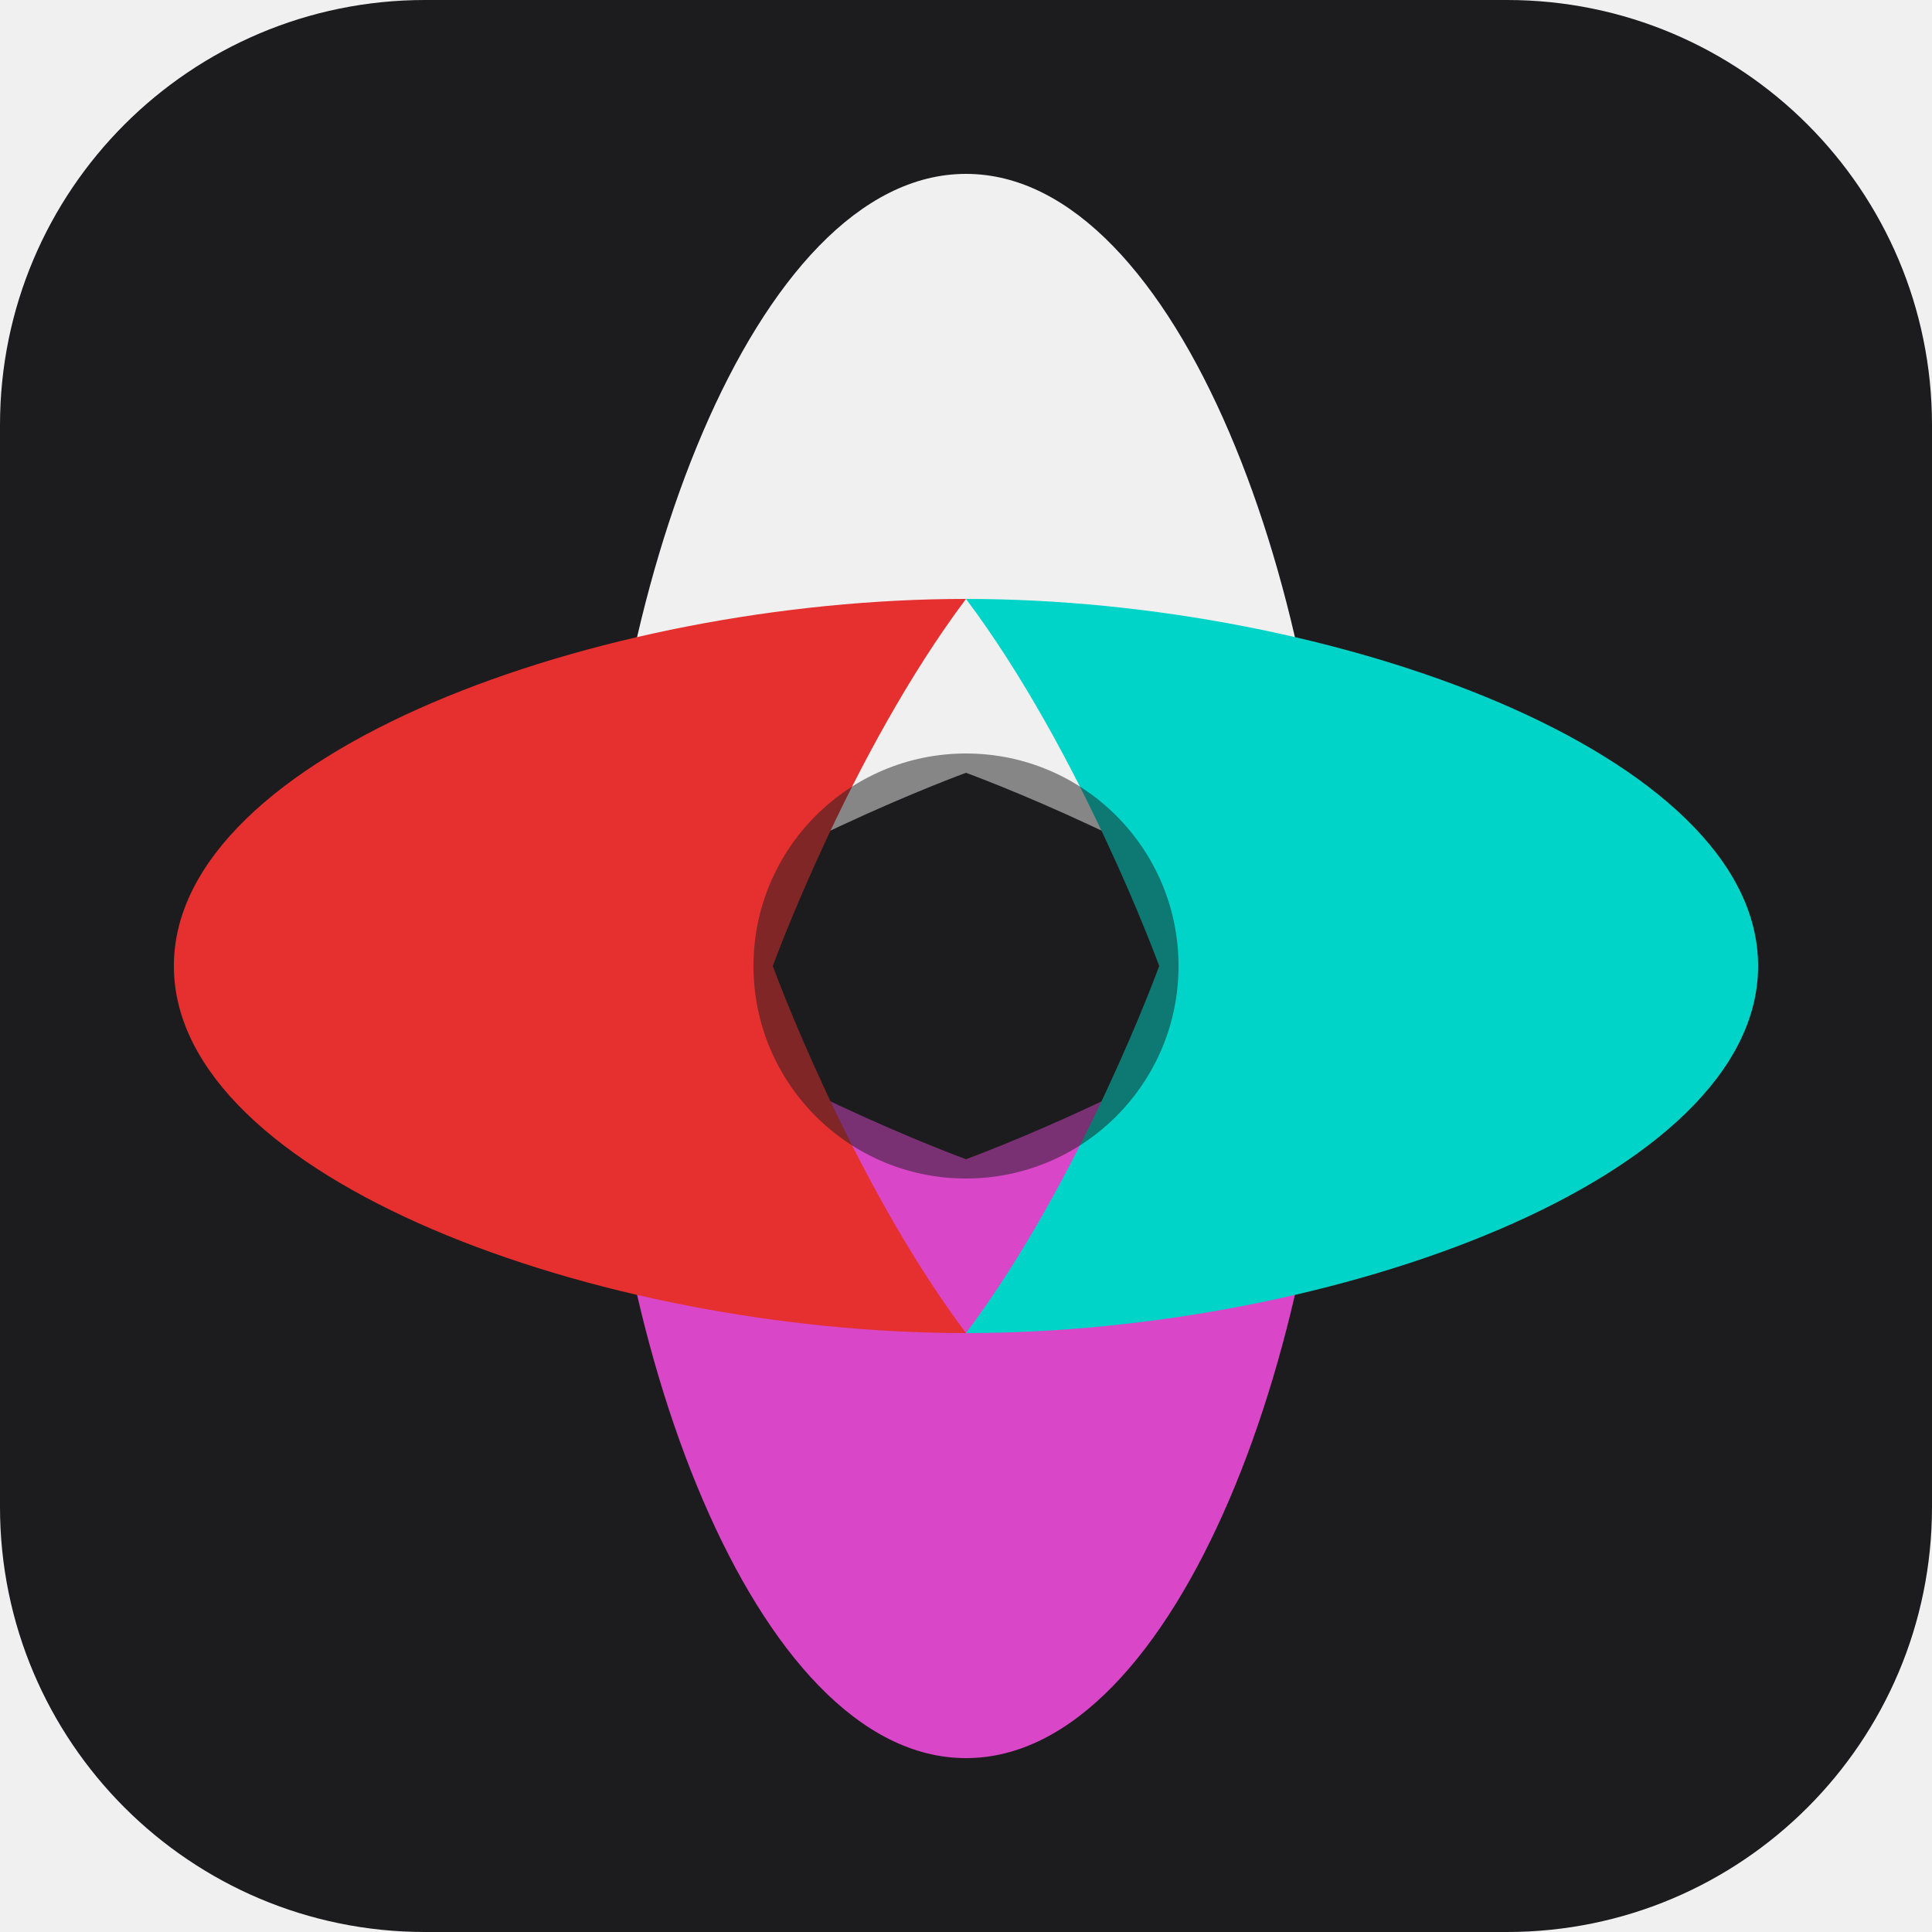
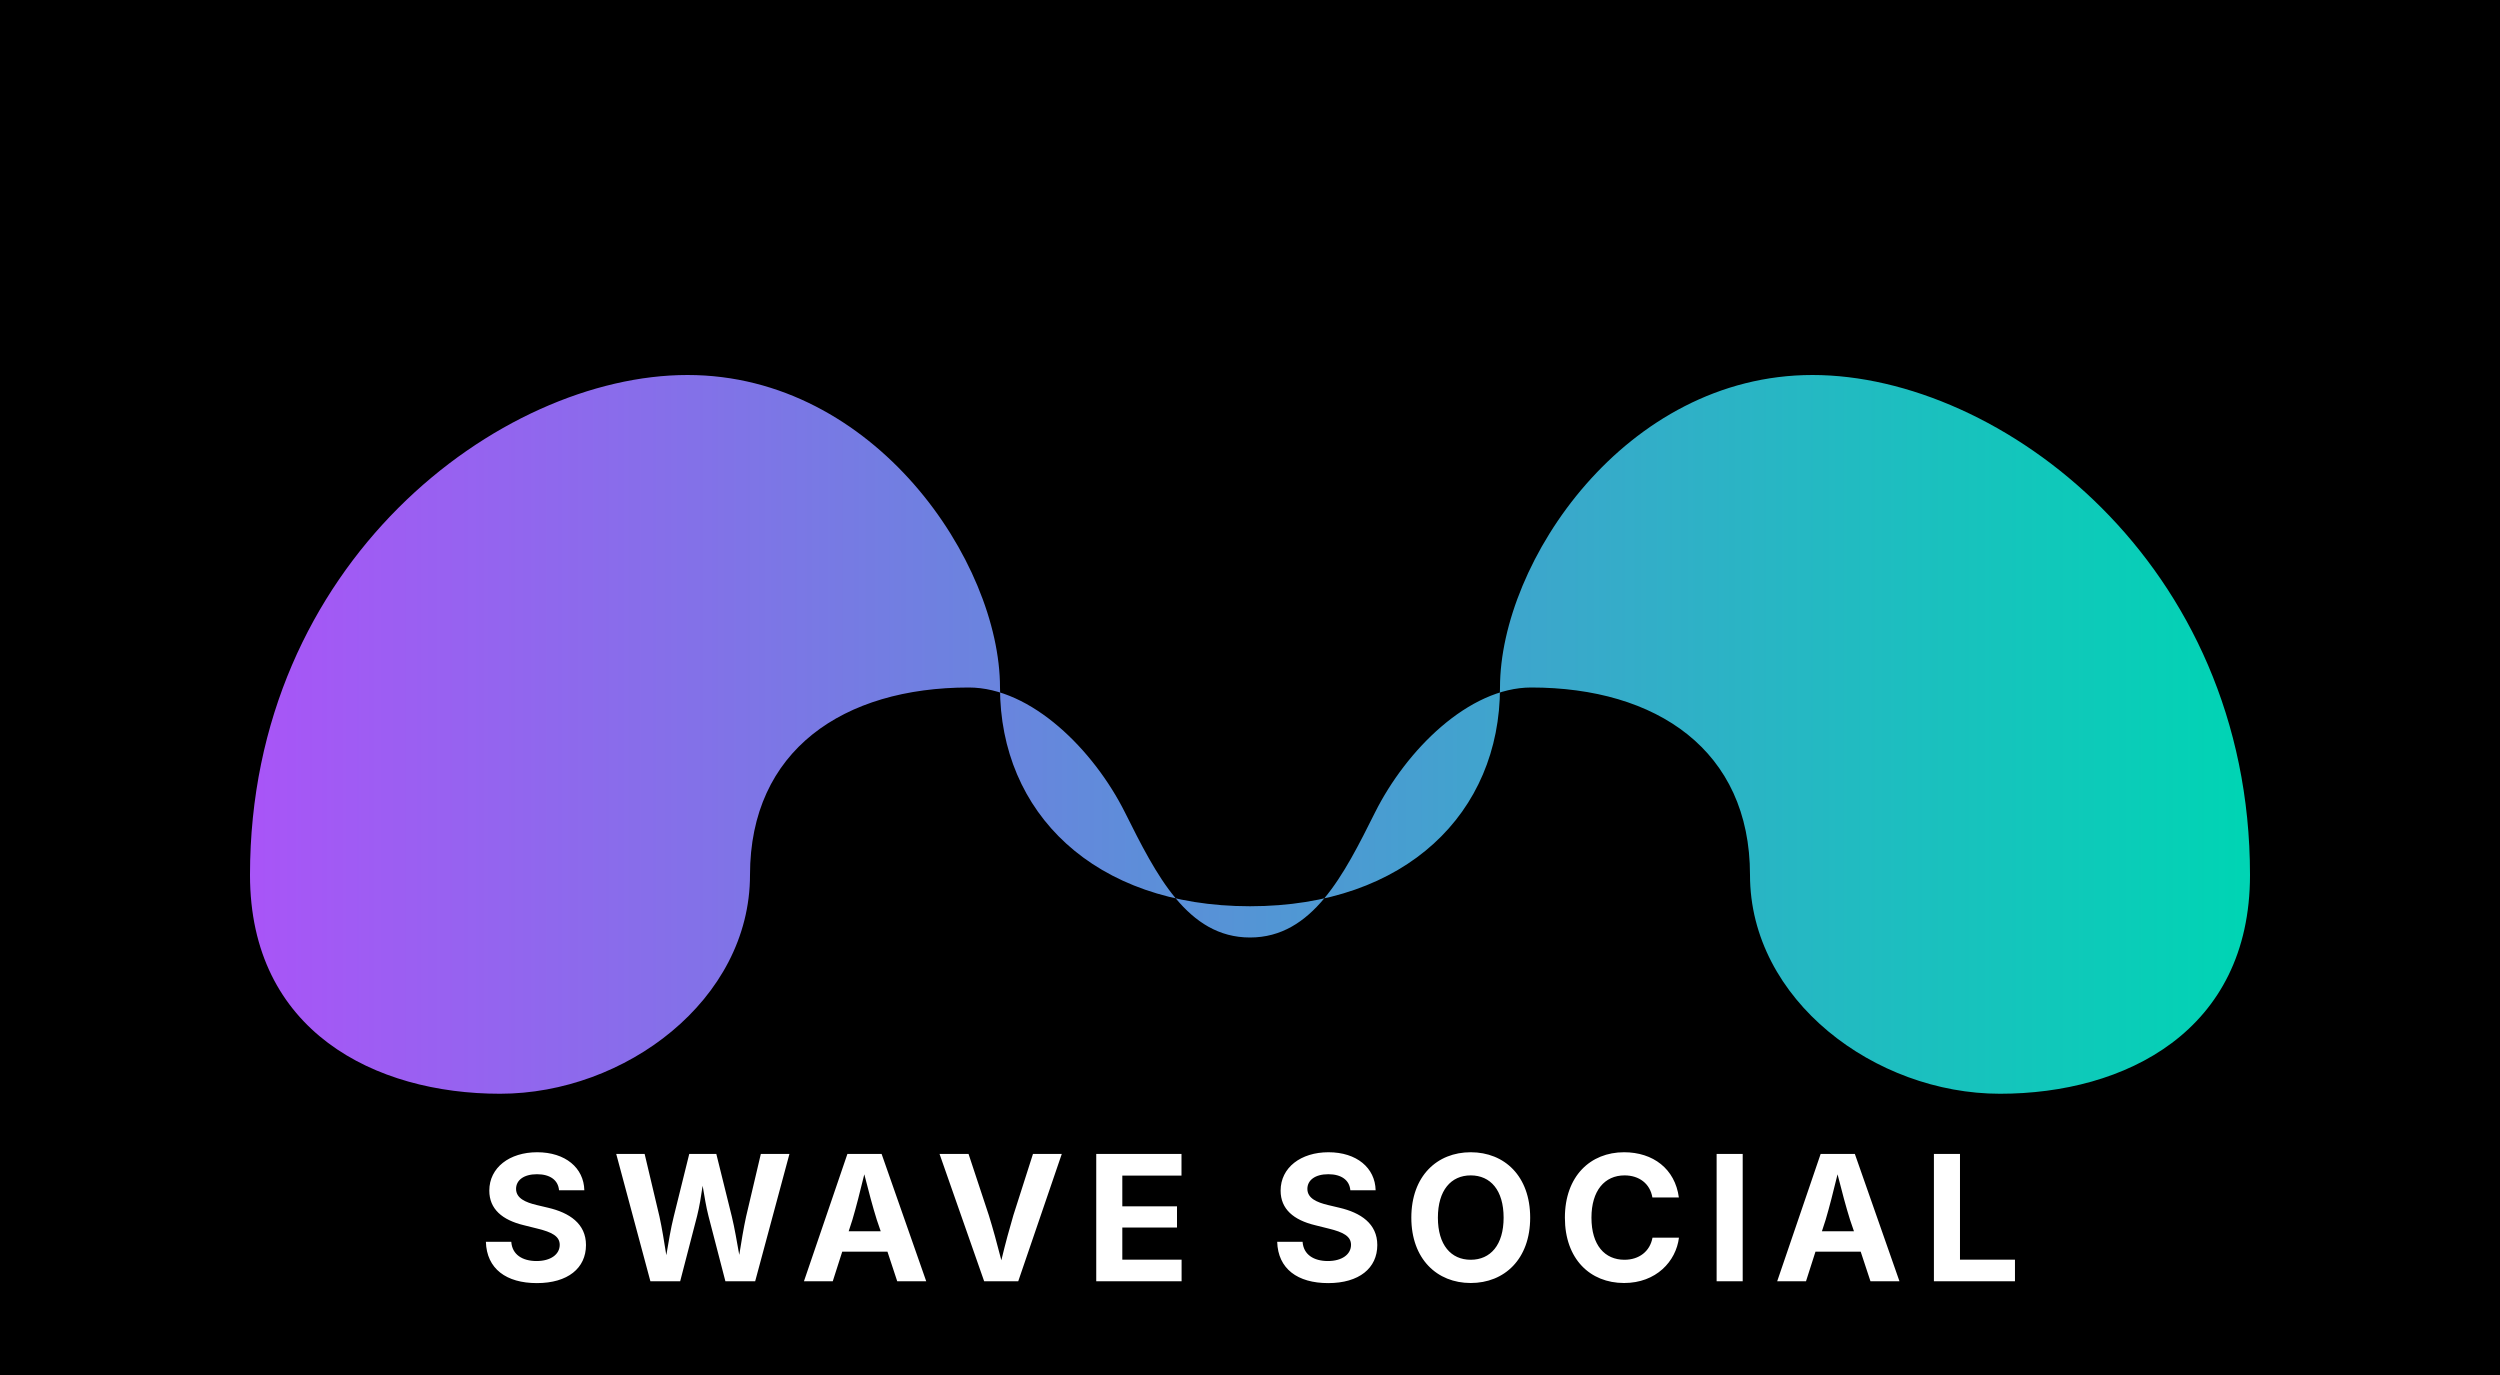
- <svg xmlns="http://www.w3.org/2000/svg" viewBox="0 0 200 200" width="200" height="200">
-   <rect width="200" height="200" rx="44" ry="44" fill="#1c1c1e" />
-   <path d="M100 18 C78 18 62 62 62 100 C78 88 100 80 100 80 C100 80 122 88 138 100 C138 62 122 18 100 18Z" fill="#f0f0f0" />
-   <path d="M100 182 C122 182 138 138 138 100 C122 112 100 120 100 120 C100 120 78 112 62 100 C62 138 78 182 100 182Z" fill="#d946c8" />
-   <path d="M18 100 C18 78 62 62 100 62 C88 78 80 100 80 100 C80 100 88 122 100 138 C62 138 18 122 18 100Z" fill="#e63030" />
-   <path d="M182 100 C182 122 138 138 100 138 C112 122 120 100 120 100 C120 100 112 78 100 62 C138 62 182 78 182 100Z" fill="#00d4c8" />
-   <circle cx="100" cy="100" r="22" fill="#1c1c1e" opacity="0.5" />
+ <svg xmlns="http://www.w3.org/2000/svg" viewBox="0 0 400 220" width="400" height="220">
+   <rect width="400" height="220" fill="#000000" />
+   <defs>
+     <linearGradient id="swaveGrad" x1="0%" y1="0%" x2="100%" y2="0%">
+       <stop offset="0%" style="stop-color:#a855f7;stop-opacity:1" />
+       <stop offset="100%" style="stop-color:#00d4b4;stop-opacity:1" />
+     </linearGradient>
+   </defs>
+   <path d="     M 40 140     C 40 90, 80 60, 110 60     C 140 60, 160 90, 160 110     C 160 130, 175 145, 200 145     C 225 145, 240 130, 240 110     C 240 90, 260 60, 290 60     C 320 60, 360 90, 360 140     C 360 165, 340 175, 320 175     C 300 175, 280 160, 280 140     C 280 120, 265 110, 245 110     C 235 110, 225 120, 220 130     C 215 140, 210 150, 200 150     C 190 150, 185 140, 180 130     C 175 120, 165 110, 155 110     C 135 110, 120 120, 120 140     C 120 160, 100 175, 80 175     C 60 175, 40 165, 40 140     Z   " fill="url(#swaveGrad)" />
+   <text x="200" y="205" font-family="-apple-system, BlinkMacSystemFont, 'Segoe UI', sans-serif" font-size="28" font-weight="700" fill="#ffffff" text-anchor="middle" letter-spacing="3">SWAVE SOCIAL</text>
</svg>
